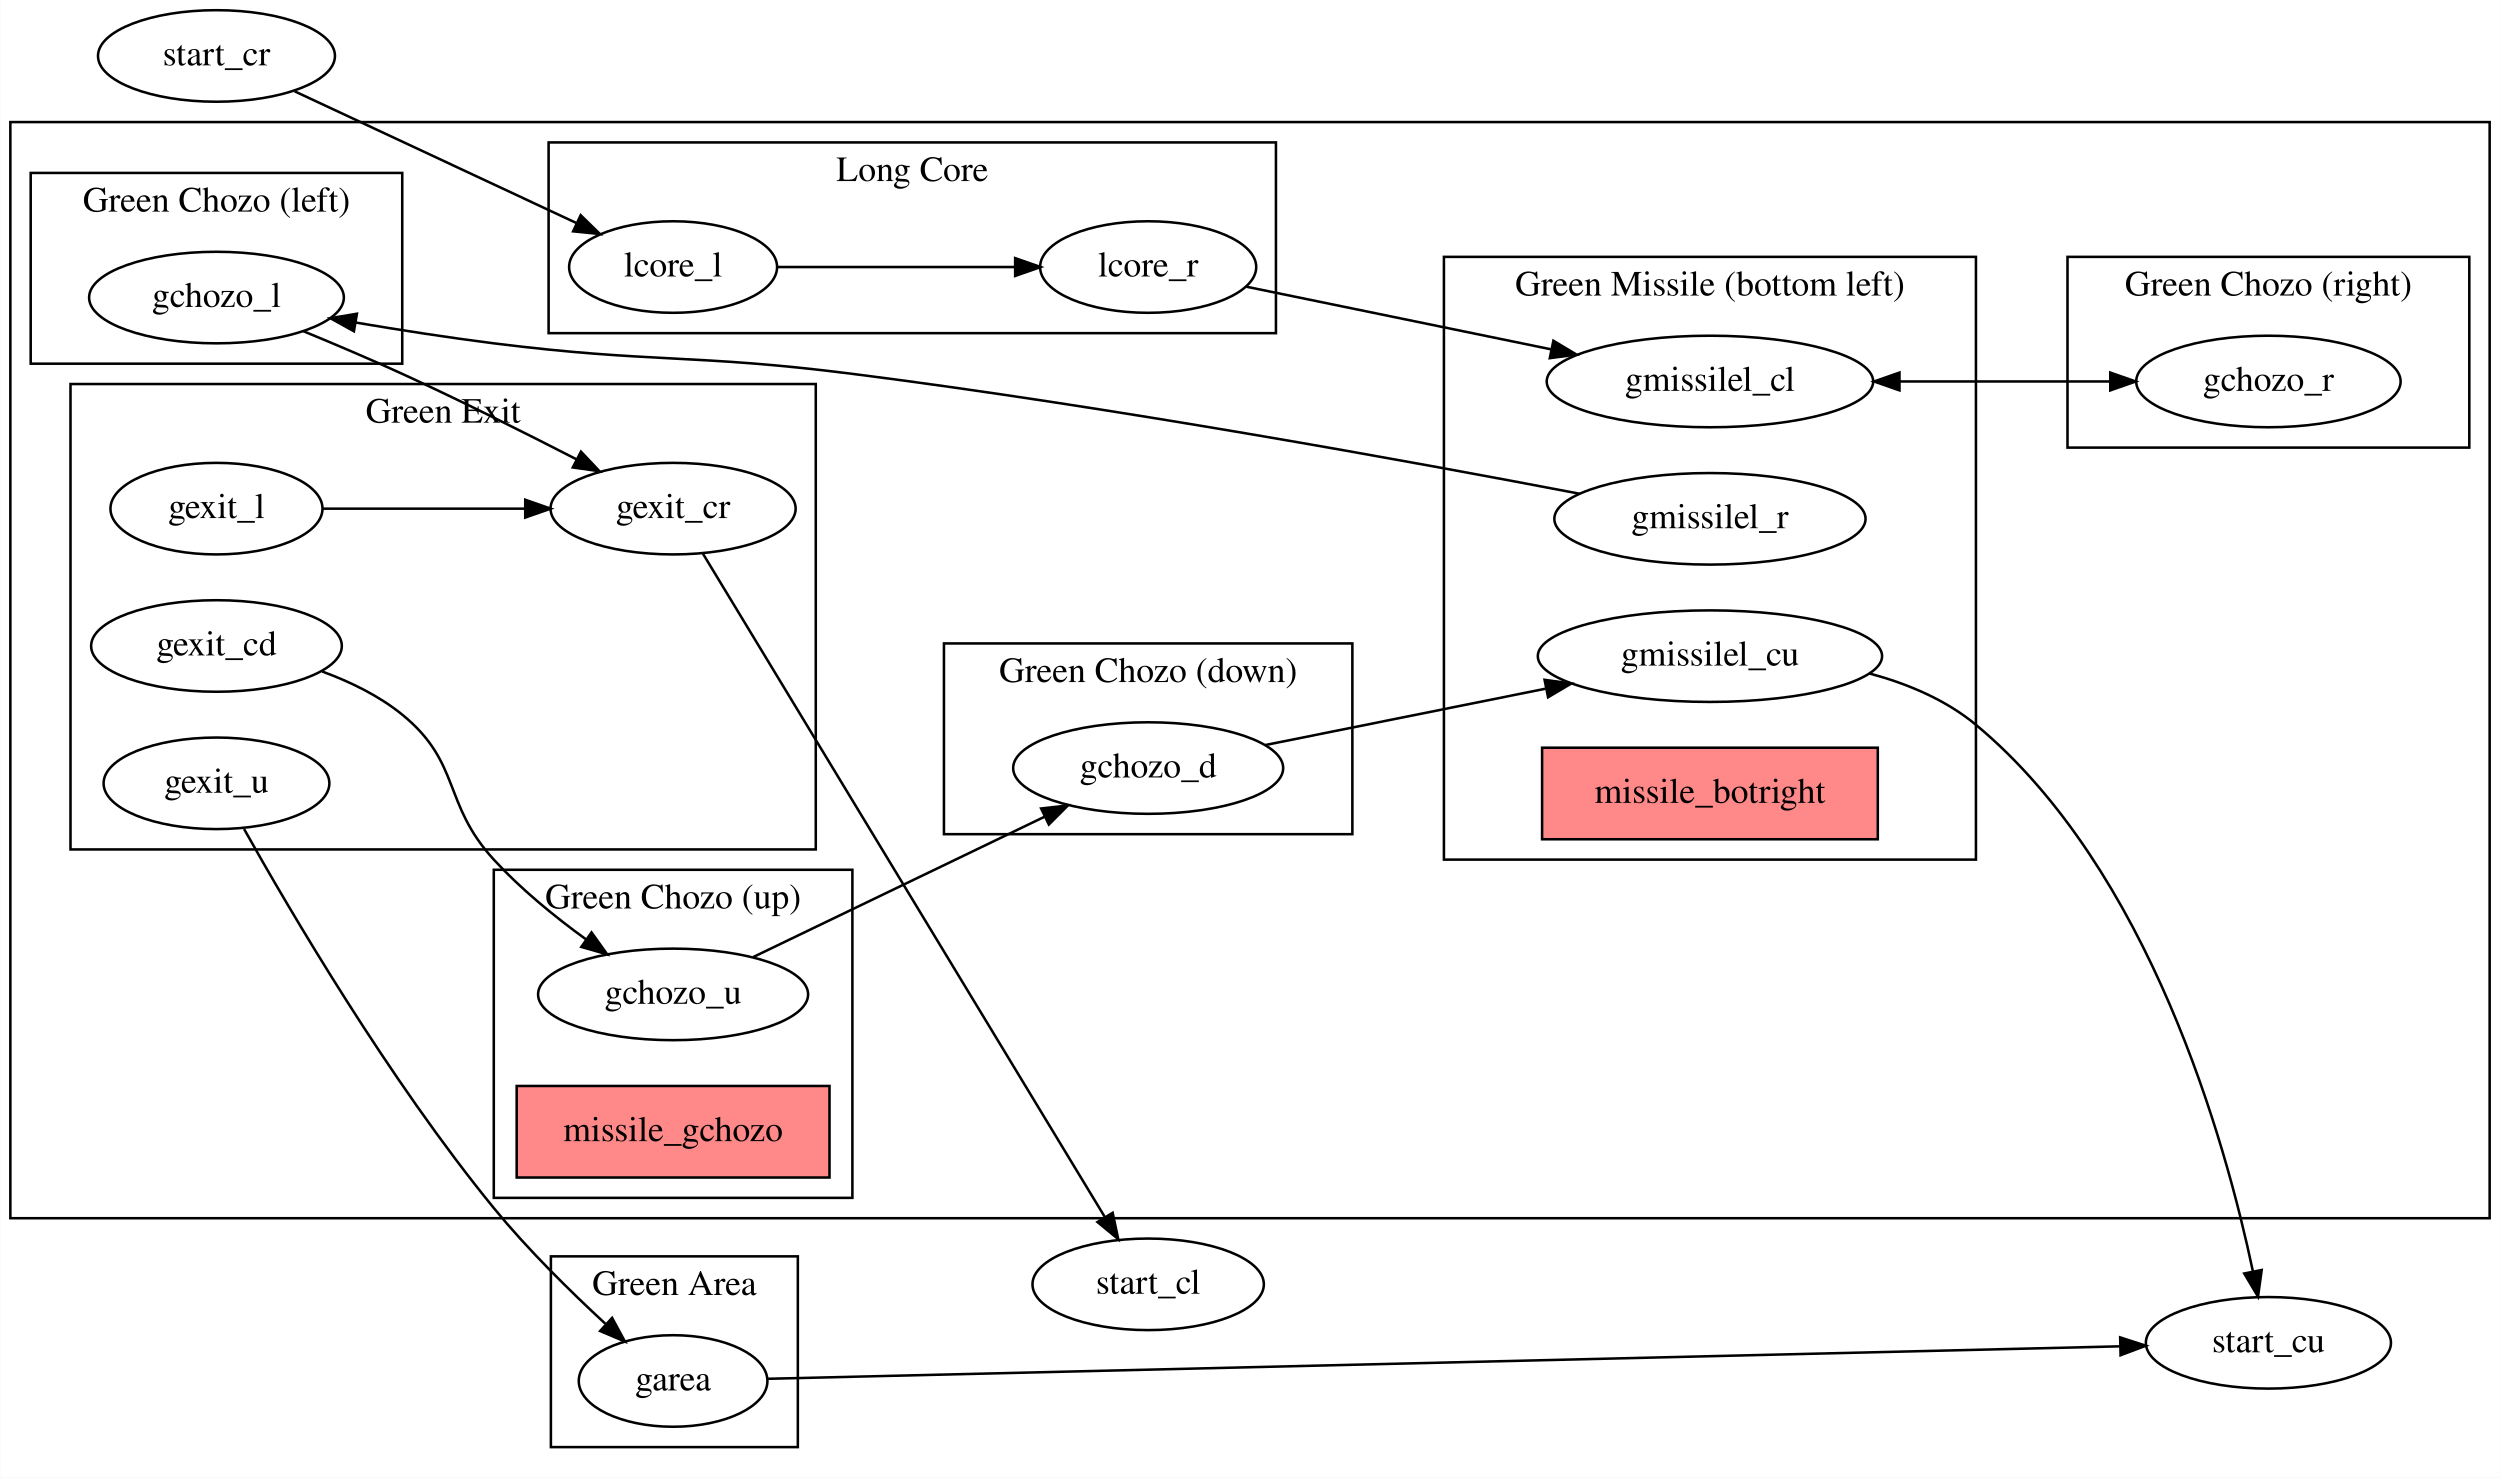
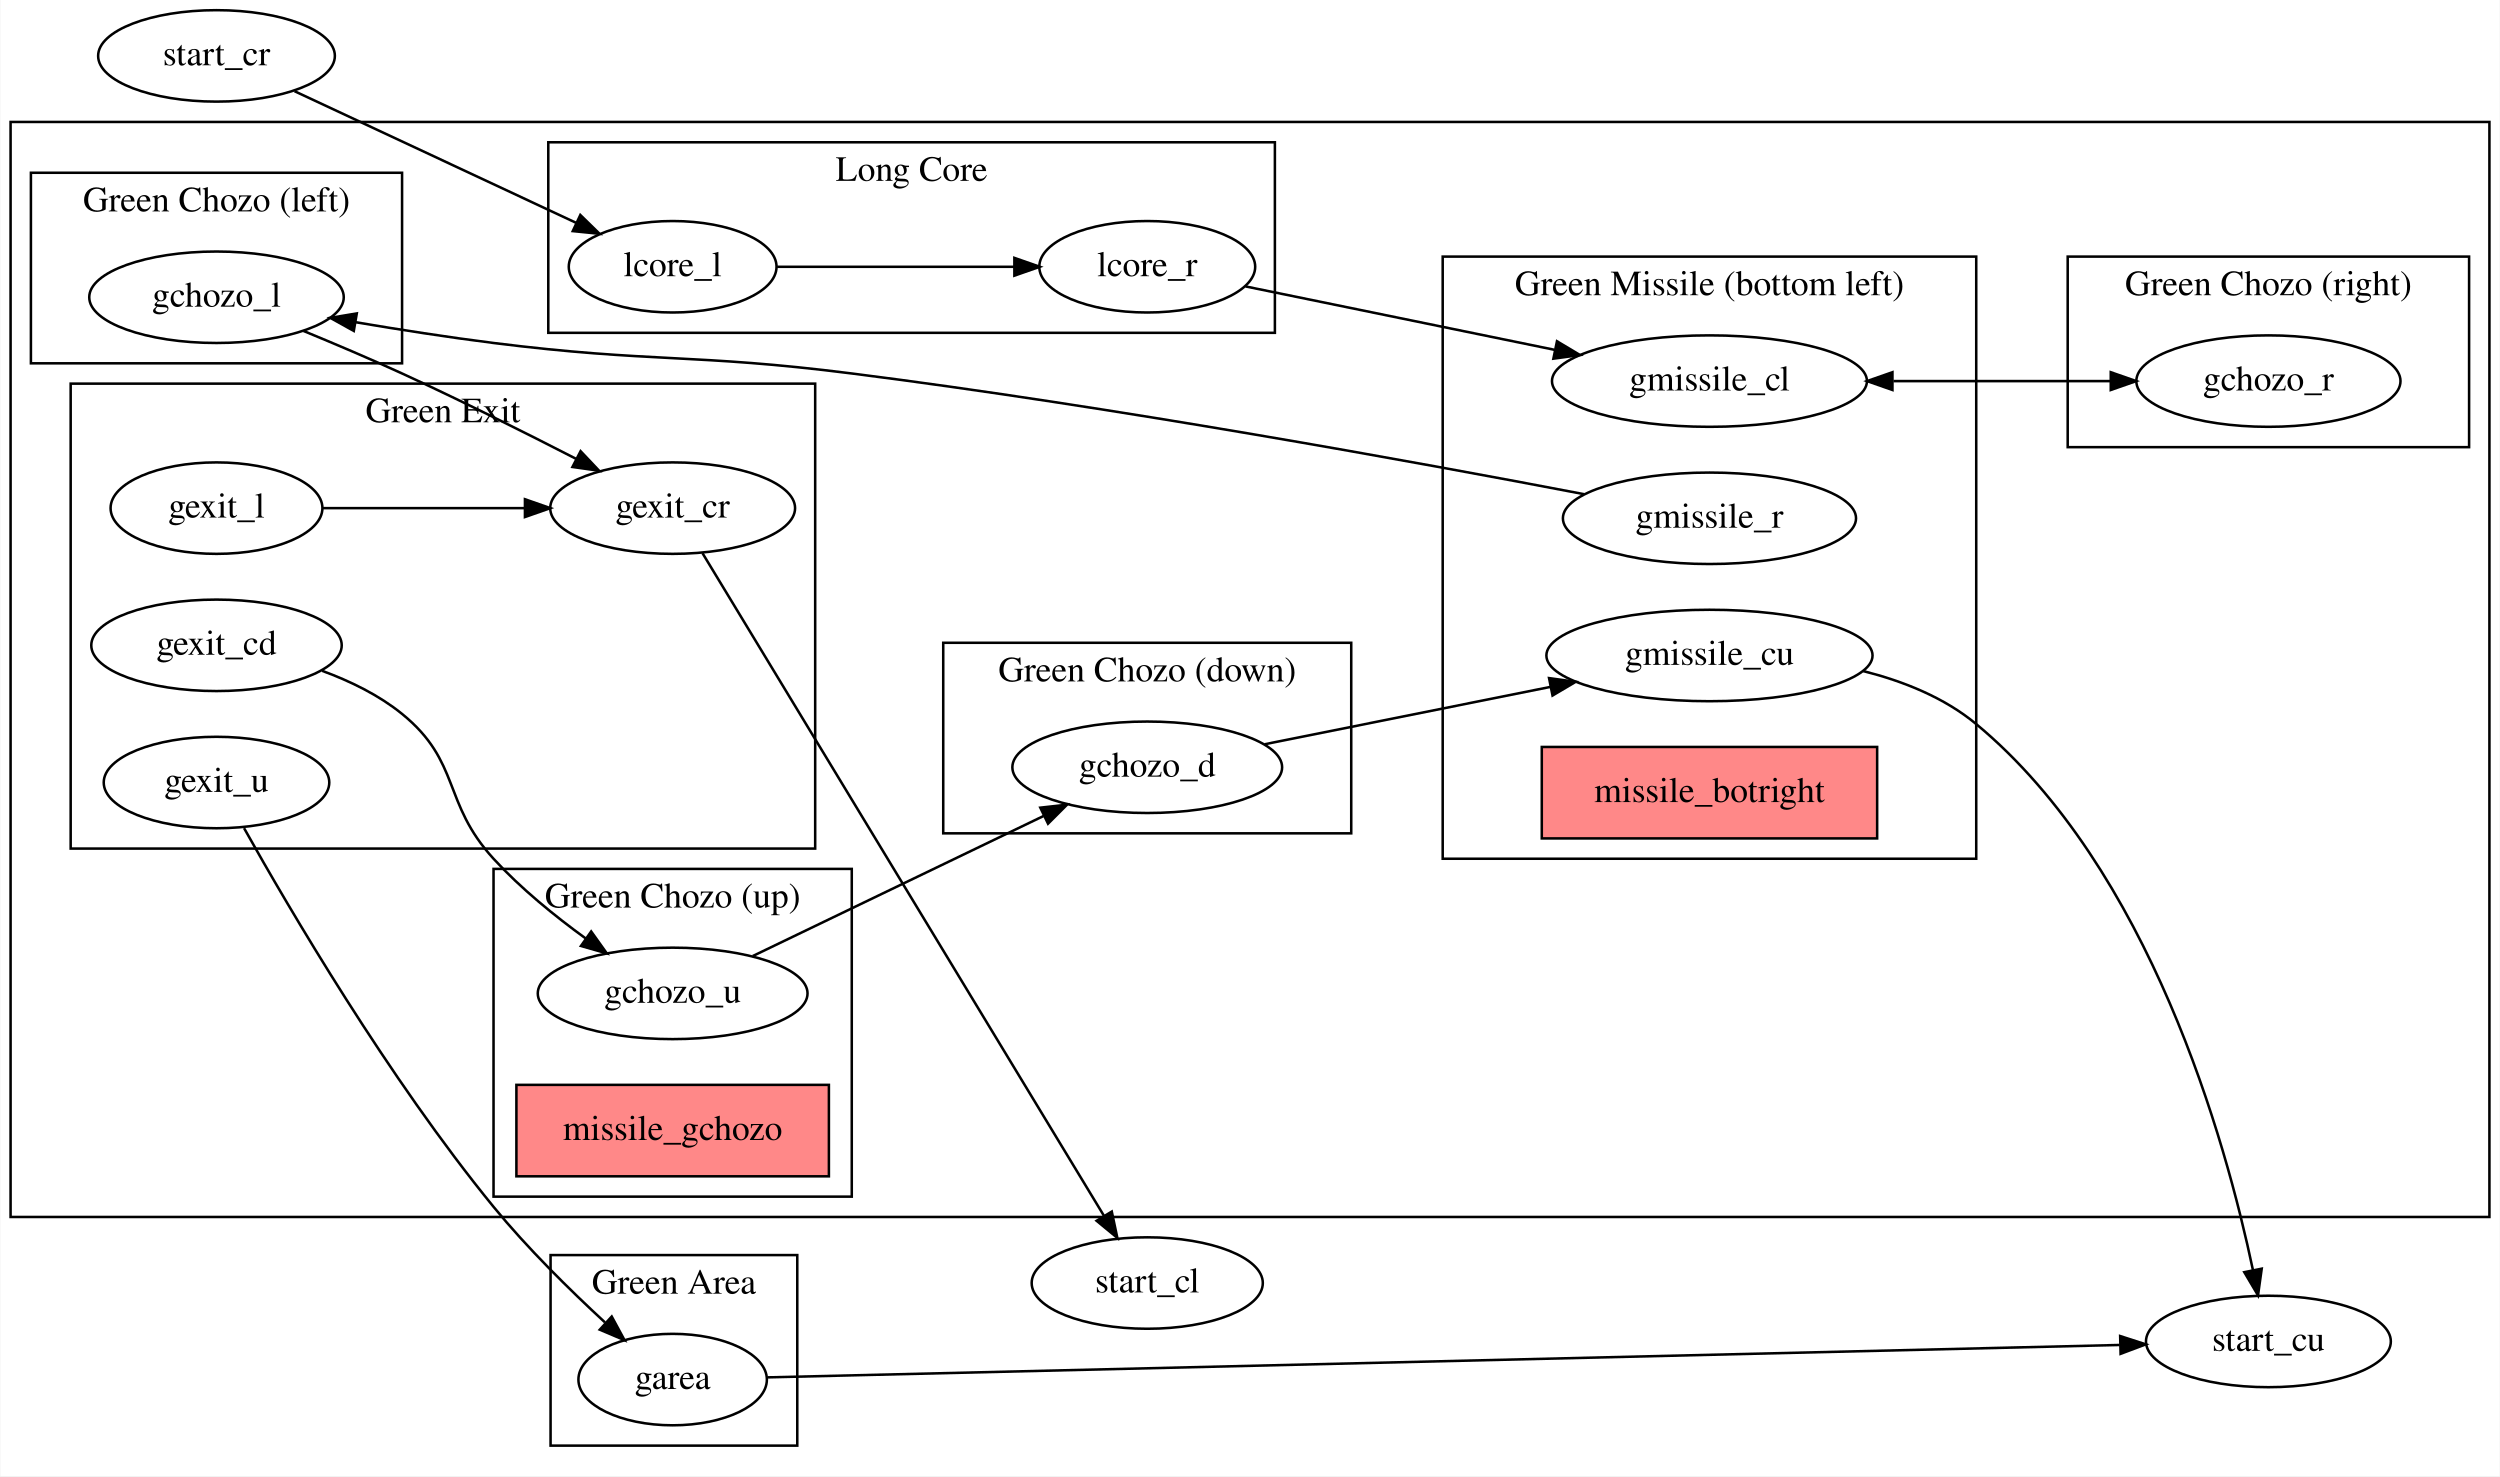
- <svg xmlns="http://www.w3.org/2000/svg" width="983pt" height="581pt" viewBox="0.00 0.00 982.86 581.00">
+ <svg xmlns="http://www.w3.org/2000/svg" width="984pt" height="581pt" viewBox="0.00 0.00 983.67 581.00">
  <g id="graph0" class="graph" transform="scale(1 1) rotate(0) translate(4 577)">
-     <polygon fill="white" stroke="transparent" points="-4,4 -4,-577 978.86,-577 978.86,4 -4,4" />
+     <polygon fill="white" stroke="transparent" points="-4,4 -4,-577 979.67,-577 979.67,4 -4,4" />
    <g id="clust1" class="cluster">
-       <polygon fill="none" stroke="black" points="0,-98 0,-529 974.86,-529 974.86,-98 0,-98" />
+       <polygon fill="none" stroke="black" points="0,-98 0,-529 975.67,-529 975.67,-98 0,-98" />
    </g>
    <g id="clust2" class="cluster">
      <polygon fill="none" stroke="black" points="211.64,-446 211.64,-521 497.63,-521 497.63,-446 211.64,-446" />
      <text text-anchor="middle" x="354.64" y="-505.8" font-family="Times,serif" font-size="14.00">Long Core</text>
    </g>
    <g id="clust3" class="cluster">
-       <polygon fill="none" stroke="black" points="563.68,-239 563.68,-476 772.87,-476 772.87,-239 563.68,-239" />
-       <text text-anchor="middle" x="668.28" y="-460.8" font-family="Times,serif" font-size="14.00">Green Missile (bottom left)</text>
+       <polygon fill="none" stroke="black" points="563.68,-239 563.68,-476 773.68,-476 773.68,-239 563.68,-239" />
+       <text text-anchor="middle" x="668.68" y="-460.8" font-family="Times,serif" font-size="14.00">Green Missile (bottom left)</text>
    </g>
    <g id="clust4" class="cluster">
      <polygon fill="none" stroke="black" points="8,-434 8,-509 154.09,-509 154.09,-434 8,-434" />
      <text text-anchor="middle" x="81.05" y="-493.8" font-family="Times,serif" font-size="14.00">Green Chozo (left)</text>
    </g>
    <g id="clust5" class="cluster">
-       <polygon fill="none" stroke="black" points="808.87,-401 808.87,-476 966.86,-476 966.86,-401 808.87,-401" />
-       <text text-anchor="middle" x="887.87" y="-460.8" font-family="Times,serif" font-size="14.00">Green Chozo (right)</text>
+       <polygon fill="none" stroke="black" points="809.68,-401 809.68,-476 967.67,-476 967.67,-401 809.68,-401" />
+       <text text-anchor="middle" x="888.68" y="-460.8" font-family="Times,serif" font-size="14.00">Green Chozo (right)</text>
    </g>
    <g id="clust6" class="cluster">
      <polygon fill="none" stroke="black" points="190.09,-106 190.09,-235 331.09,-235 331.09,-106 190.09,-106" />
      <text text-anchor="middle" x="260.59" y="-219.8" font-family="Times,serif" font-size="14.00">Green Chozo (up)</text>
    </g>
    <g id="clust7" class="cluster">
      <polygon fill="none" stroke="black" points="367.09,-249 367.09,-324 527.68,-324 527.68,-249 367.09,-249" />
      <text text-anchor="middle" x="447.39" y="-308.8" font-family="Times,serif" font-size="14.00">Green Chozo (down)</text>
    </g>
    <g id="clust8" class="cluster">
      <polygon fill="none" stroke="black" points="23.65,-243 23.65,-426 316.69,-426 316.69,-243 23.65,-243" />
      <text text-anchor="middle" x="170.17" y="-410.8" font-family="Times,serif" font-size="14.00">Green Exit</text>
    </g>
    <g id="clust9" class="cluster">
      <polygon fill="none" stroke="black" points="212.54,-8 212.54,-83 309.64,-83 309.64,-8 212.54,-8" />
      <text text-anchor="middle" x="261.09" y="-67.8" font-family="Times,serif" font-size="14.00">Green Area</text>
    </g>
    <g id="node1" class="node">
      <ellipse fill="none" stroke="black" cx="81.05" cy="-555" rx="46.59" ry="18" />
      <text text-anchor="middle" x="81.05" y="-551.3" font-family="Times,serif" font-size="14.00">start_cr</text>
    </g>
    <g id="node2" class="node">
      <ellipse fill="none" stroke="black" cx="260.59" cy="-472" rx="40.89" ry="18" />
      <text text-anchor="middle" x="260.59" y="-468.3" font-family="Times,serif" font-size="14.00">lcore_l</text>
    </g>
    <g id="edge1" class="edge -green">
      <path fill="none" stroke="black" d="M111.76,-541.11C142.22,-526.87 189.65,-504.69 222.54,-489.32" />
      <polygon fill="black" stroke="black" points="224.25,-492.39 231.83,-484.98 221.28,-486.04 224.25,-492.39" />
    </g>
    <g id="node8" class="node">
      <ellipse fill="none" stroke="black" cx="447.39" cy="-472" rx="42.49" ry="18" />
      <text text-anchor="middle" x="447.39" y="-468.3" font-family="Times,serif" font-size="14.00">lcore_r</text>
    </g>
    <g id="edge13" class="edge">
      <path fill="none" stroke="black" d="M301.69,-472C329.04,-472 365.5,-472 394.98,-472" />
      <polygon fill="black" stroke="black" points="395.09,-475.5 405.09,-472 395.09,-468.5 395.09,-475.5" />
    </g>
    <g id="node3" class="node">
      <ellipse fill="none" stroke="black" cx="260.59" cy="-34" rx="37.09" ry="18" />
      <text text-anchor="middle" x="260.59" y="-30.3" font-family="Times,serif" font-size="14.00">garea</text>
    </g>
    <g id="node4" class="node">
-       <ellipse fill="none" stroke="black" cx="887.87" cy="-49" rx="48.19" ry="18" />
-       <text text-anchor="middle" x="887.87" y="-45.3" font-family="Times,serif" font-size="14.00">start_cu</text>
+       <ellipse fill="none" stroke="black" cx="888.68" cy="-49" rx="48.19" ry="18" />
+       <text text-anchor="middle" x="888.68" y="-45.3" font-family="Times,serif" font-size="14.00">start_cu</text>
    </g>
    <g id="edge2" class="edge">
-       <path fill="none" stroke="black" d="M297.91,-34.87C402.11,-37.37 702.63,-44.58 829.39,-47.62" />
-       <polygon fill="black" stroke="black" points="829.58,-51.13 839.66,-47.87 829.74,-44.13 829.58,-51.13" />
+       <path fill="none" stroke="black" d="M297.96,-34.87C402.29,-37.37 703.21,-44.58 830.13,-47.62" />
+       <polygon fill="black" stroke="black" points="830.33,-51.13 840.41,-47.87 830.5,-44.13 830.33,-51.13" />
    </g>
    <g id="node5" class="node">
      <ellipse fill="none" stroke="black" cx="260.59" cy="-377" rx="48.19" ry="18" />
      <text text-anchor="middle" x="260.59" y="-373.3" font-family="Times,serif" font-size="14.00">gexit_cr</text>
    </g>
    <g id="node6" class="node">
      <ellipse fill="none" stroke="black" cx="447.39" cy="-72" rx="45.49" ry="18" />
      <text text-anchor="middle" x="447.39" y="-68.3" font-family="Times,serif" font-size="14.00">start_cl</text>
    </g>
    <g id="edge3" class="edge">
      <path fill="none" stroke="black" d="M272.33,-359.28C303.39,-308.01 393.51,-159.27 430.38,-98.42" />
      <polygon fill="black" stroke="black" points="433.43,-100.13 435.62,-89.77 427.45,-96.5 433.43,-100.13" />
    </g>
    <g id="node7" class="node">
-       <ellipse fill="none" stroke="black" cx="668.28" cy="-319" rx="67.69" ry="18" />
-       <text text-anchor="middle" x="668.28" y="-315.3" font-family="Times,serif" font-size="14.00">gmissilel_cu</text>
+       <ellipse fill="none" stroke="black" cx="668.68" cy="-319" rx="64.19" ry="18" />
+       <text text-anchor="middle" x="668.68" y="-315.3" font-family="Times,serif" font-size="14.00">gmissile_cu</text>
    </g>
    <g id="edge4" class="edge">
-       <path fill="none" stroke="black" d="M731.01,-312.19C745.95,-308.17 761.01,-301.86 772.87,-292 841.28,-235.13 871.06,-127.93 881.77,-77.1" />
-       <polygon fill="black" stroke="black" points="885.23,-77.64 883.78,-67.15 878.37,-76.26 885.23,-77.64" />
+       <path fill="none" stroke="black" d="M729.22,-312.86C745,-308.88 761.13,-302.43 773.68,-292 842.12,-235.16 871.88,-127.95 882.59,-77.11" />
+       <polygon fill="black" stroke="black" points="886.05,-77.65 884.59,-67.15 879.19,-76.27 886.05,-77.65" />
    </g>
    <g id="node9" class="node">
-       <ellipse fill="none" stroke="black" cx="668.28" cy="-427" rx="64.19" ry="18" />
-       <text text-anchor="middle" x="668.28" y="-423.3" font-family="Times,serif" font-size="14.00">gmissilel_cl</text>
+       <ellipse fill="none" stroke="black" cx="668.68" cy="-427" rx="61.99" ry="18" />
+       <text text-anchor="middle" x="668.68" y="-423.3" font-family="Times,serif" font-size="14.00">gmissile_cl</text>
    </g>
    <g id="edge12" class="edge -green">
-       <path fill="none" stroke="black" d="M486.01,-464.26C518.89,-457.51 567.25,-447.56 605.75,-439.65" />
-       <polygon fill="black" stroke="black" points="606.72,-443.02 615.81,-437.58 605.31,-436.17 606.72,-443.02" />
+       <path fill="none" stroke="black" d="M486.08,-464.26C519.47,-457.41 568.79,-447.29 607.61,-439.33" />
+       <polygon fill="black" stroke="black" points="608.66,-442.68 617.75,-437.25 607.25,-435.83 608.66,-442.68" />
    </g>
    <g id="node13" class="node">
-       <ellipse fill="none" stroke="black" cx="887.87" cy="-427" rx="51.99" ry="18" />
-       <text text-anchor="middle" x="887.87" y="-423.3" font-family="Times,serif" font-size="14.00">gchozo_r</text>
+       <ellipse fill="none" stroke="black" cx="888.68" cy="-427" rx="51.99" ry="18" />
+       <text text-anchor="middle" x="888.68" y="-423.3" font-family="Times,serif" font-size="14.00">gchozo_r</text>
    </g>
    <g id="edge9" class="edge">
-       <path fill="none" stroke="black" d="M742.96,-427C769.76,-427 799.74,-427 825.37,-427" />
-       <polygon fill="black" stroke="black" points="742.8,-423.5 732.8,-427 742.8,-430.5 742.8,-423.5" />
-       <polygon fill="black" stroke="black" points="825.69,-430.5 835.69,-427 825.69,-423.5 825.69,-430.5" />
+       <path fill="none" stroke="black" d="M741.08,-427C768.63,-427 799.82,-427 826.34,-427" />
+       <polygon fill="black" stroke="black" points="740.7,-423.5 730.7,-427 740.7,-430.5 740.7,-423.5" />
+       <polygon fill="black" stroke="black" points="826.63,-430.5 836.63,-427 826.63,-423.5 826.63,-430.5" />
    </g>
    <g id="node10" class="node">
-       <ellipse fill="none" stroke="black" cx="668.28" cy="-373" rx="61.19" ry="18" />
-       <text text-anchor="middle" x="668.28" y="-369.3" font-family="Times,serif" font-size="14.00">gmissilel_r</text>
+       <ellipse fill="none" stroke="black" cx="668.68" cy="-373" rx="57.69" ry="18" />
+       <text text-anchor="middle" x="668.68" y="-369.3" font-family="Times,serif" font-size="14.00">gmissile_r</text>
    </g>
    <g id="node12" class="node">
      <ellipse fill="none" stroke="black" cx="81.05" cy="-460" rx="50.09" ry="18" />
      <text text-anchor="middle" x="81.05" y="-456.3" font-family="Times,serif" font-size="14.00">gchozo_l</text>
    </g>
    <g id="edge10" class="edge -green">
-       <path fill="none" stroke="black" d="M617.06,-382.85C551.52,-395.41 433.13,-417.03 331.09,-430 268.7,-437.93 252.49,-434.16 190.09,-442 172.35,-444.23 153.06,-447.25 135.76,-450.18" />
+       <path fill="none" stroke="black" d="M619.38,-382.48C554.17,-394.97 434.28,-416.89 331.09,-430 268.7,-437.92 252.49,-434.16 190.09,-442 172.35,-444.23 153.06,-447.25 135.76,-450.18" />
      <polygon fill="black" stroke="black" points="135.09,-446.74 125.82,-451.89 136.27,-453.64 135.09,-446.74" />
    </g>
    <g id="node11" class="node">
-       <polygon fill="#ff8888" stroke="black" points="734.28,-283 602.28,-283 602.28,-247 734.28,-247 734.28,-283" />
-       <text text-anchor="middle" x="668.28" y="-261.3" font-family="Times,serif" font-size="14.00">missile_botright</text>
+       <polygon fill="#ff8888" stroke="black" points="734.68,-283 602.68,-283 602.68,-247 734.68,-247 734.68,-283" />
+       <text text-anchor="middle" x="668.68" y="-261.3" font-family="Times,serif" font-size="14.00">missile_botright</text>
    </g>
    <g id="edge11" class="edge -green">
      <path fill="none" stroke="black" d="M115.26,-446.75C127.54,-441.69 141.53,-435.76 154.09,-430 177.09,-419.45 202.44,-406.75 222.53,-396.43" />
      <polygon fill="black" stroke="black" points="224.36,-399.42 231.64,-391.72 221.15,-393.2 224.36,-399.42" />
    </g>
    <g id="node14" class="node">
      <ellipse fill="none" stroke="black" cx="260.59" cy="-186" rx="53.09" ry="18" />
      <text text-anchor="middle" x="260.59" y="-182.3" font-family="Times,serif" font-size="14.00">gchozo_u</text>
    </g>
    <g id="node16" class="node">
      <ellipse fill="none" stroke="black" cx="447.39" cy="-275" rx="53.09" ry="18" />
      <text text-anchor="middle" x="447.39" y="-271.3" font-family="Times,serif" font-size="14.00">gchozo_d</text>
    </g>
-     <g id="edge7" class="edge">
+     <g id="edge7" class="edge -red">
      <path fill="none" stroke="black" d="M292.11,-200.7C323.4,-215.77 372.23,-239.29 406.56,-255.82" />
      <polygon fill="black" stroke="black" points="405.3,-259.1 415.83,-260.28 408.34,-252.79 405.3,-259.1" />
    </g>
    <g id="node15" class="node">
      <polygon fill="#ff8888" stroke="black" points="322.09,-150 199.09,-150 199.09,-114 322.09,-114 322.09,-150" />
      <text text-anchor="middle" x="260.59" y="-128.3" font-family="Times,serif" font-size="14.00">missile_gchozo</text>
    </g>
-     <g id="edge8" class="edge">
-       <path fill="none" stroke="black" d="M493.47,-284.06C525.25,-290.45 568.26,-299.1 603.54,-306.19" />
-       <polygon fill="black" stroke="black" points="603.25,-309.7 613.75,-308.24 604.63,-302.84 603.25,-309.7" />
+     <g id="edge8" class="edge -red">
+       <path fill="none" stroke="black" d="M493.56,-284.06C526.11,-290.59 570.41,-299.48 606.18,-306.66" />
+       <polygon fill="black" stroke="black" points="605.54,-310.1 616.03,-308.64 606.91,-303.24 605.54,-310.1" />
    </g>
    <g id="node17" class="node">
      <ellipse fill="none" stroke="black" cx="81.05" cy="-269" rx="44.39" ry="18" />
      <text text-anchor="middle" x="81.05" y="-265.3" font-family="Times,serif" font-size="14.00">gexit_u</text>
    </g>
    <g id="edge14" class="edge -green">
      <path fill="none" stroke="black" d="M91.89,-251.05C109.58,-219.47 148.79,-152.53 190.09,-102 203.4,-85.72 220.21,-69.19 233.96,-56.5" />
      <polygon fill="black" stroke="black" points="236.61,-58.82 241.66,-49.5 231.9,-53.64 236.61,-58.82" />
    </g>
    <g id="node18" class="node">
      <ellipse fill="none" stroke="black" cx="81.05" cy="-323" rx="49.29" ry="18" />
      <text text-anchor="middle" x="81.05" y="-319.3" font-family="Times,serif" font-size="14.00">gexit_cd</text>
    </g>
    <g id="edge5" class="edge -red">
      <path fill="none" stroke="black" d="M122.62,-312.96C133.61,-308.93 144.97,-303.42 154.09,-296 177.33,-277.09 169.86,-261.1 190.09,-239 200.75,-227.36 214.22,-216.43 226.45,-207.56" />
      <polygon fill="black" stroke="black" points="228.52,-210.38 234.68,-201.76 224.49,-204.66 228.52,-210.38" />
    </g>
    <g id="node19" class="node">
      <ellipse fill="none" stroke="black" cx="81.05" cy="-377" rx="41.69" ry="18" />
      <text text-anchor="middle" x="81.05" y="-373.3" font-family="Times,serif" font-size="14.00">gexit_l</text>
    </g>
    <g id="edge6" class="edge">
      <path fill="none" stroke="black" d="M122.78,-377C146.37,-377 176.43,-377 202.37,-377" />
      <polygon fill="black" stroke="black" points="202.45,-380.5 212.45,-377 202.45,-373.5 202.45,-380.5" />
    </g>
  </g>
</svg>
